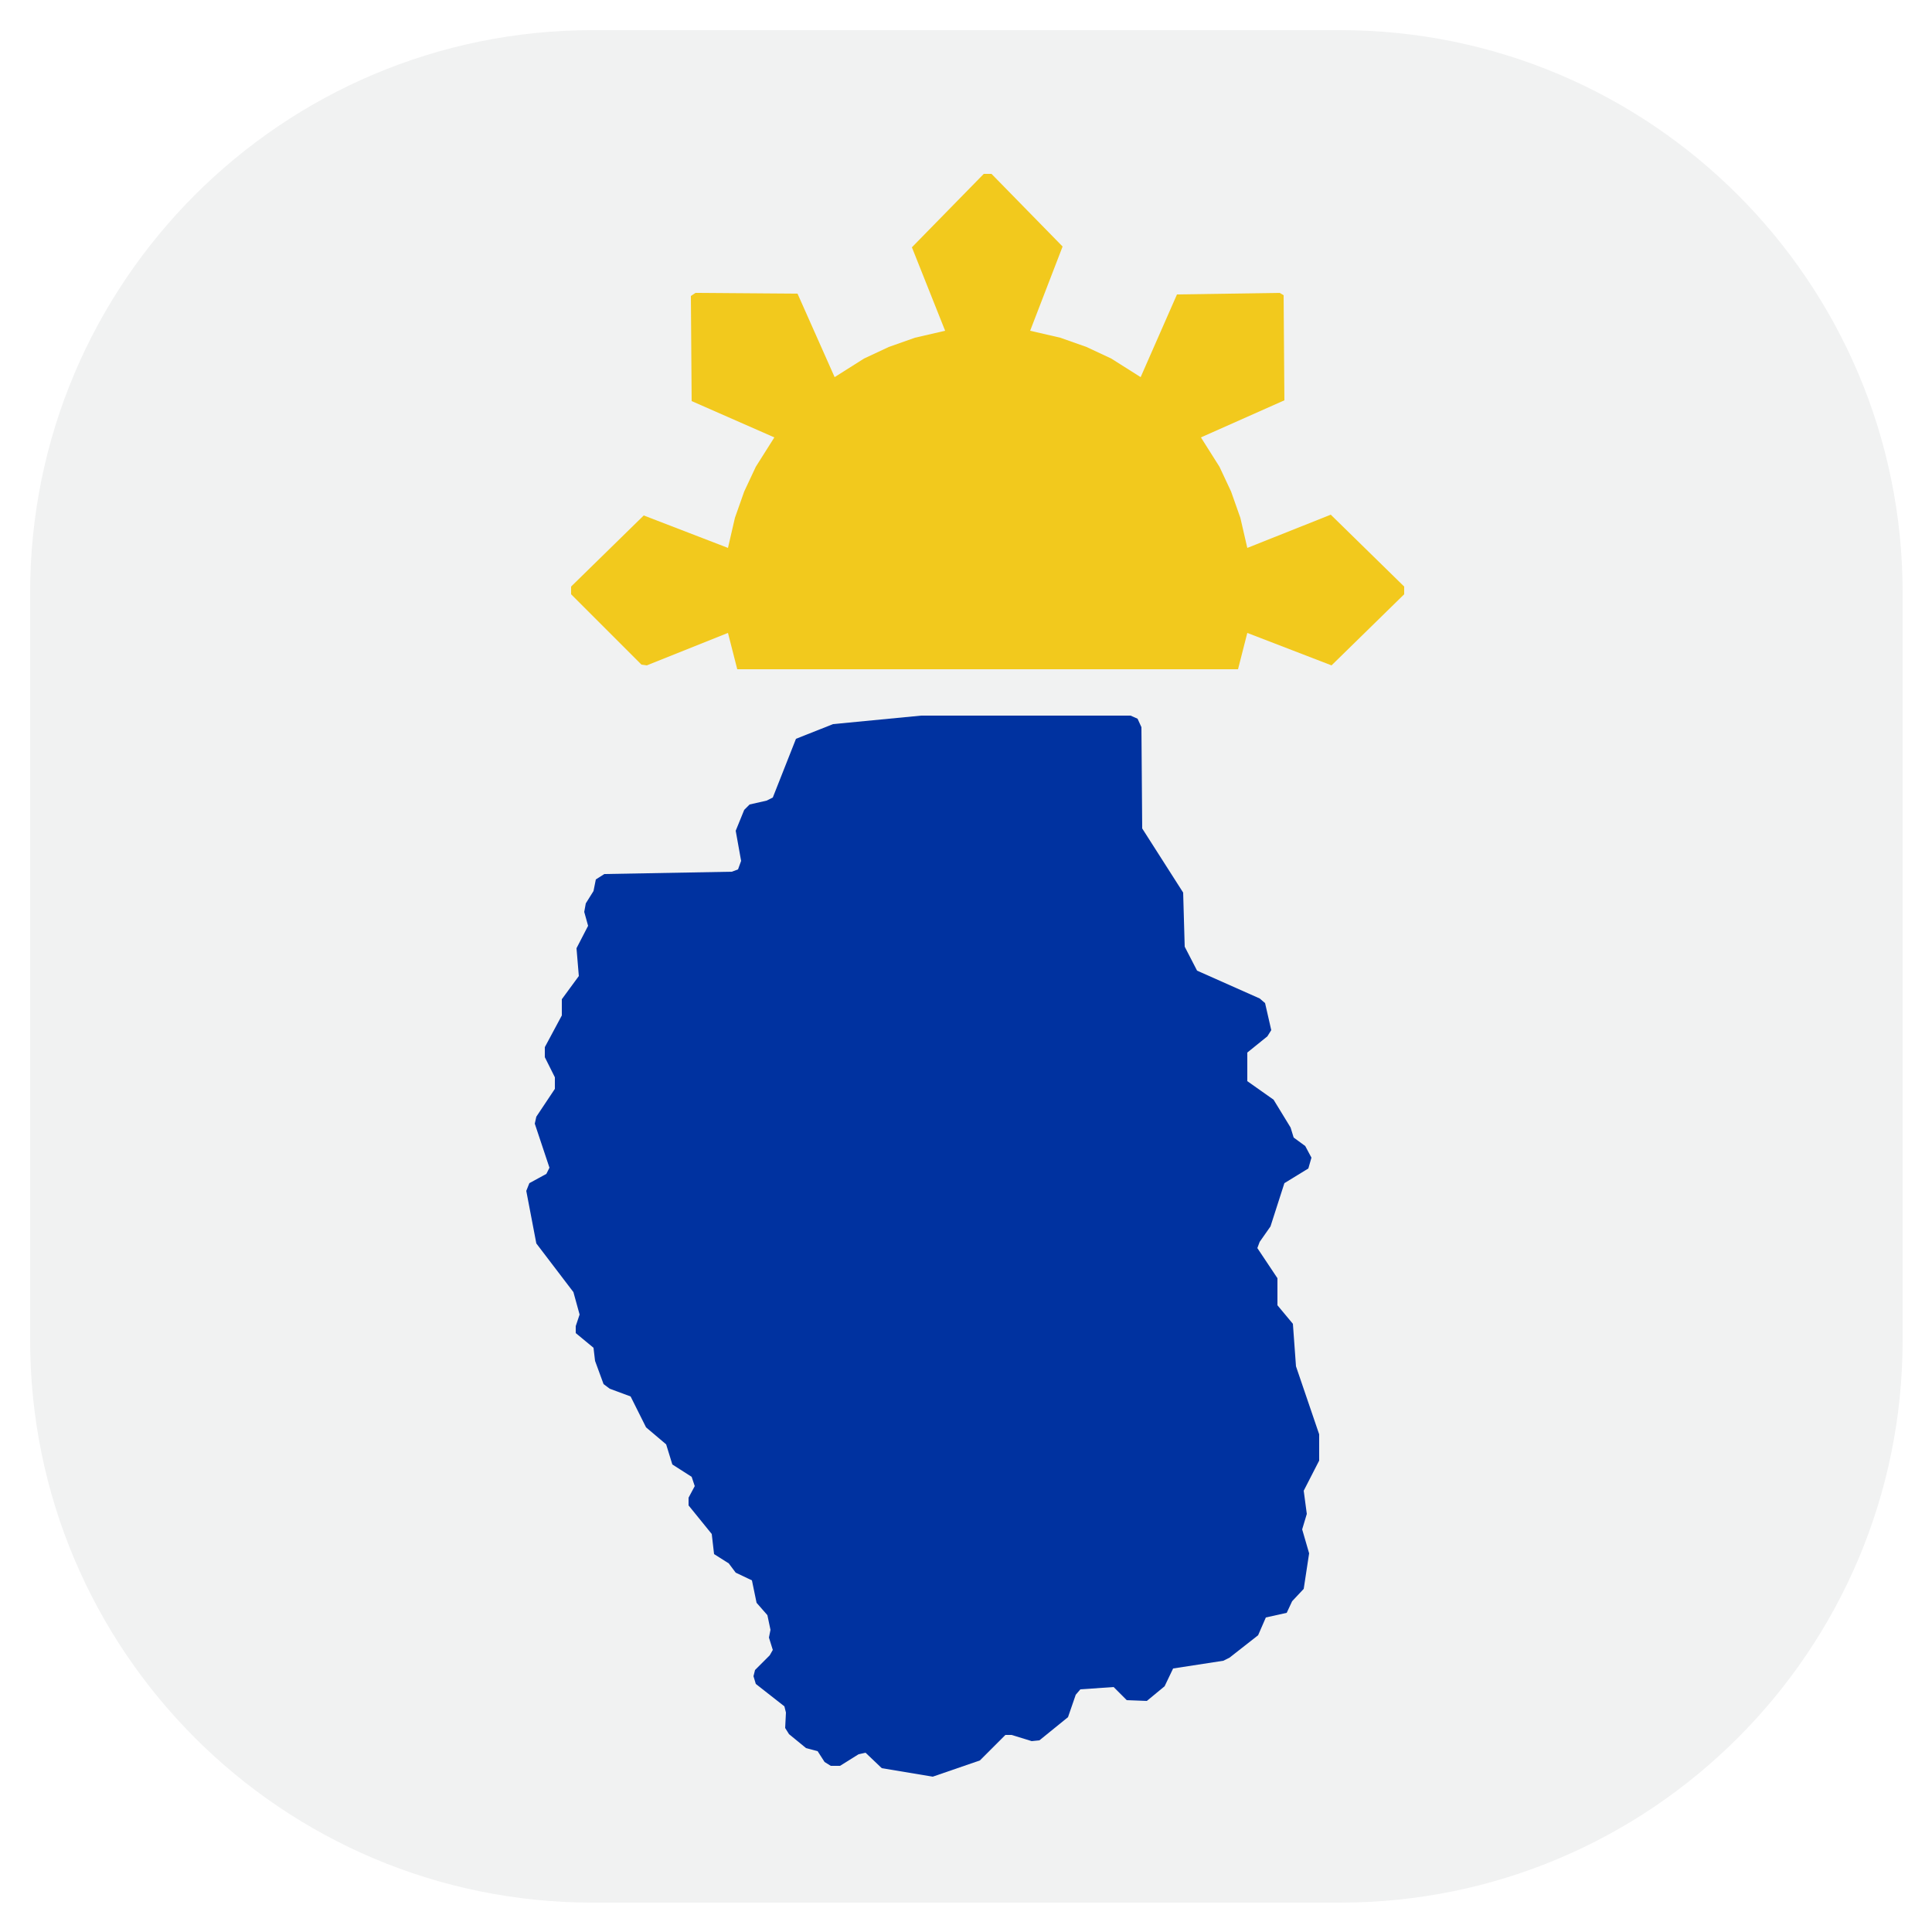
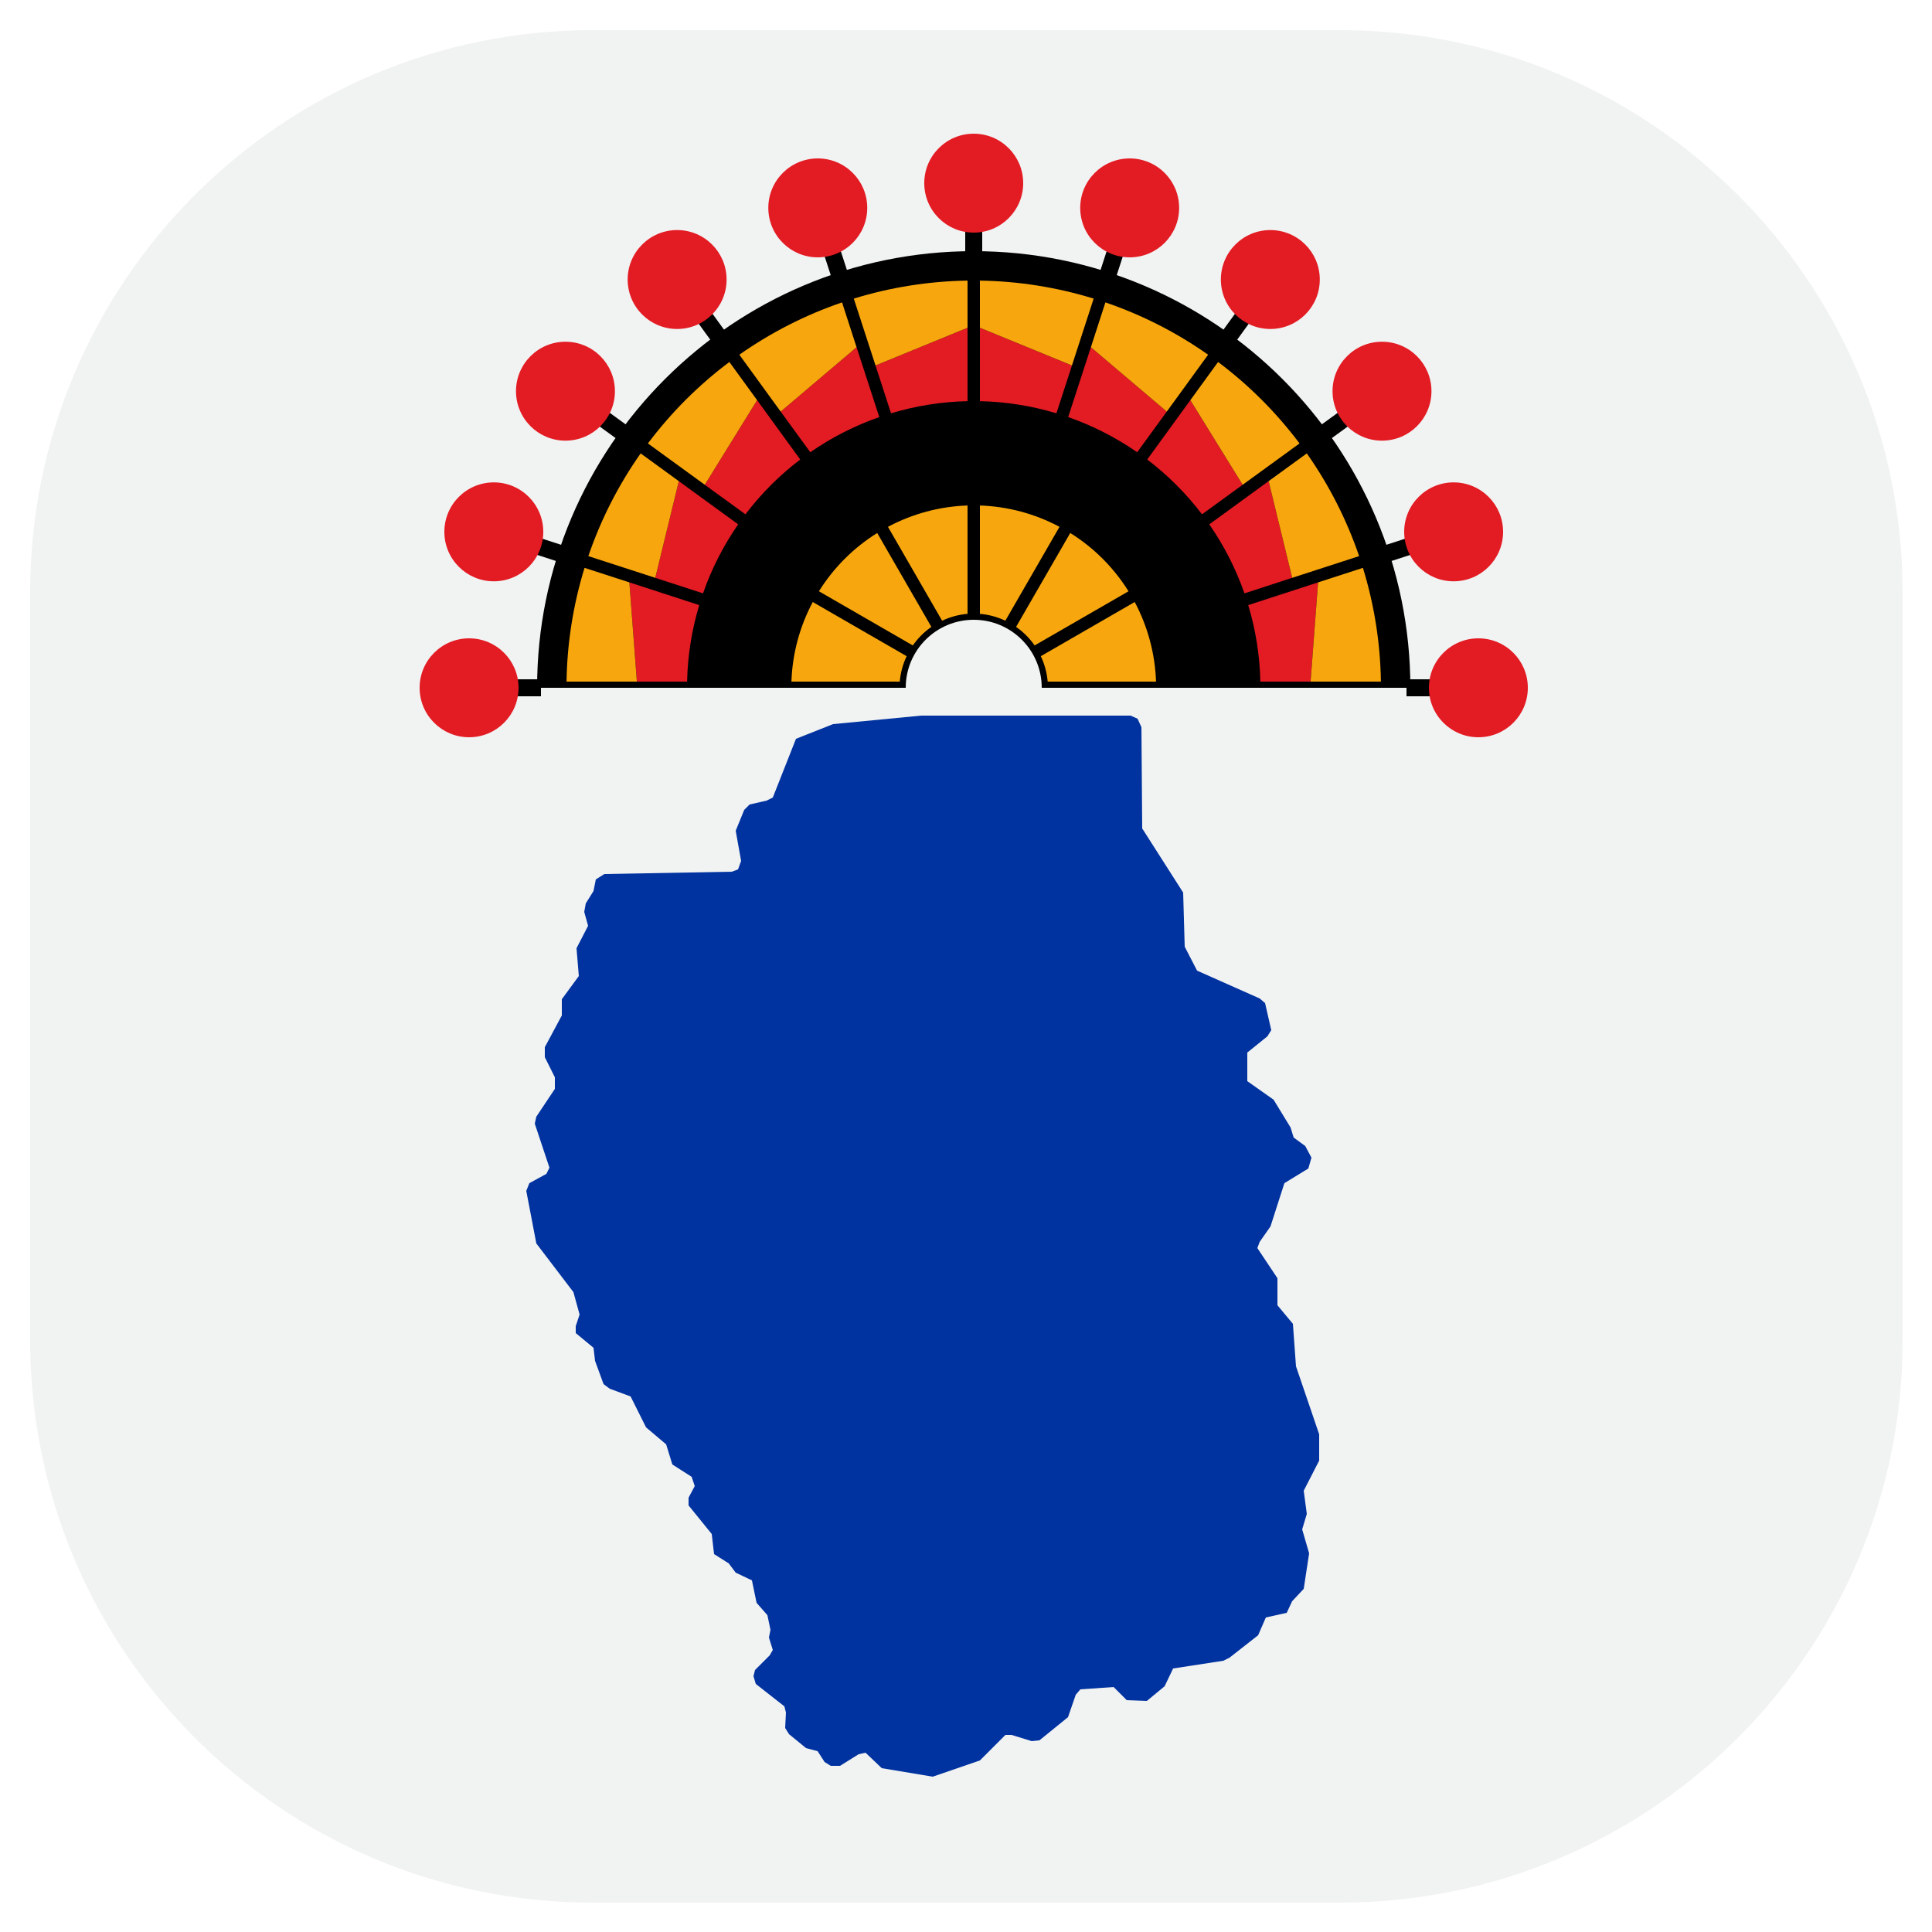
<svg xmlns="http://www.w3.org/2000/svg" id="better-bukidnon-favicon" version="1.1" viewBox="0 0 250 250" role="img" aria-labelledby="better-bukidnon-favicon-title">
  <rect fill="#f1f2f2" x="3.9" y="3.9" width="242.3" height="242.3" rx="72.8" ry="72.8" />
-   <path fill="#f2c91d" d="M128.3,22.5l9.2,9.4-4.2,10.9 3.9,0.9 3.4,1.2 3.2,1.5 3.8,2.4 4.7,-10.7 13.3,-0.2 0.5,0.3 0.1,13.6-10.8,4.8 2.4,3.8 1.5,3.2 1.2,3.4 0.9,3.9 10.8,-4.3 9.5,9.3 0,1-9.4,9.2-10.9,-4.2-1.2,4.7-64.8,0-1.2,-4.7-10.5,4.2-0.7,-0.1-9.1,-9.1 0,-1 9.4,-9.2 10.9,4.2 0.9,-3.9 1.2,-3.4 1.5,-3.2 2.4,-3.8-10.7,-4.7-0.1,-13.6 0.6,-0.4 13.2,0.1 4.8,10.8 3.8,-2.4 3.2,-1.5 3.4,-1.2 3.9,-0.9-4.3,-10.8 9.3,-9.5z" />
+   <g id="better-bukidnon-favicon-panika">
+     <path class="panika-black" fill="#000" d="M70,90.1L60.7,90.1 60.7,87.9 70,87.9ZM72.4,72.74L63.56,69.87 64.24,67.78 73.08,70.65ZM80.05,56.97L72.52,51.51 73.82,49.73 81.34,55.19ZM92.19,44.34L86.73,36.82 88.51,35.52 93.97,43.05ZM107.65,36.08L104.78,27.24 106.87,26.56 109.74,35.4ZM124.9,33L124.9,23.7 127.1,23.7 127.1,33ZM142.26,35.4L145.13,26.56 147.22,27.24 144.35,36.08ZM158.03,43.05L163.49,35.52 165.27,36.82 159.81,44.34ZM170.66,55.19L178.18,49.73 179.48,51.51 171.95,56.97ZM178.92,70.65L187.76,67.78 188.44,69.87 179.6,72.74ZM182,87.9L191.3,87.9 191.3,90.1 182,90.1ZM69.5,89A56.5,56.5 0 0 1 182.5,89L134.8,89A8.8,8.8 0 0 0 117.2,89Z" />
+     <path class="panika-red" fill="#e31b23" d="M54.3,89a6.4,6.4 0 1 0 12.8,0a6.4,6.4 0 1 0 -12.8,0ZM57.5,68.82a6.4,6.4 0 1 0 12.8,0a6.4,6.4 0 1 0 -12.8,0ZM66.77,50.62a6.4,6.4 0 1 0 12.8,0a6.4,6.4 0 1 0 -12.8,0ZM81.22,36.17a6.4,6.4 0 1 0 12.8,0a6.4,6.4 0 1 0 -12.8,0ZM99.42,26.9a6.4,6.4 0 1 0 12.8,0a6.4,6.4 0 1 0 -12.8,0ZM119.6,23.7a6.4,6.4 0 1 0 12.8,0a6.4,6.4 0 1 0 -12.8,0ZM139.78,26.9a6.4,6.4 0 1 0 12.8,0a6.4,6.4 0 1 0 -12.8,0ZM157.98,36.17a6.4,6.4 0 1 0 12.8,0a6.4,6.4 0 1 0 -12.8,0ZM172.43,50.62a6.4,6.4 0 1 0 12.8,0a6.4,6.4 0 1 0 -12.8,0ZM181.7,68.82a6.4,6.4 0 1 0 12.8,0a6.4,6.4 0 1 0 -12.8,0ZM184.9,89a6.4,6.4 0 1 0 12.8,0a6.4,6.4 0 1 0 -12.8,0ZM88.91,88.2A37.1,37.1 0 0 1 90.48,78.3L81.44,75.36 82.41,88.2ZM90.97,76.78A37.1,37.1 0 0 1 95.52,67.85L87.84,62.26 84.79,74.77ZM96.46,66.55A37.1,37.1 0 0 1 103.55,59.46L97.97,51.78 91.2,62.73ZM104.85,58.52A37.1,37.1 0 0 1 113.78,53.97L110.84,44.93 101.02,53.26ZM115.3,53.48A37.1,37.1 0 0 1 125.2,51.91L125.2,42.41 113.29,47.29ZM126.8,51.91A37.1,37.1 0 0 1 136.7,53.48L138.71,47.29 126.8,42.41ZM138.22,53.97A37.1,37.1 0 0 1 147.15,58.52L150.98,53.26 141.16,44.93ZM148.45,59.46A37.1,37.1 0 0 1 155.54,66.55L160.8,62.73 154.03,51.78ZM156.48,67.85A37.1,37.1 0 0 1 161.03,76.78L167.21,74.77 164.16,62.26ZM161.52,78.3A37.1,37.1 0 0 1 163.09,88.2L169.59,88.2 170.56,75.36Z" />
+     <path class="panika-amber" fill="#f7a70d" d="M82.41,88.2L81.44,75.36 75.64,73.48A52.7,52.7 0 0 0 73.31,88.2ZM84.79,74.77L87.84,62.26 82.9,58.67A52.7,52.7 0 0 0 76.13,71.96ZM91.2,62.73L97.97,51.78 94.38,46.84A52.7,52.7 0 0 0 83.84,57.38ZM101.02,53.26L110.84,44.93 108.96,39.13A52.7,52.7 0 0 0 95.67,45.9ZM113.29,47.29L125.2,42.41 125.2,36.31A52.7,52.7 0 0 0 110.48,38.64ZM126.8,42.41L138.71,47.29 141.52,38.64A52.7,52.7 0 0 0 126.8,36.31ZM141.16,44.93L150.98,53.26 156.33,45.9A52.7,52.7 0 0 0 143.04,39.13ZM154.03,51.78L160.8,62.73 168.16,57.38A52.7,52.7 0 0 0 157.62,46.84ZM164.16,62.26L167.21,74.77 175.87,71.96A52.7,52.7 0 0 0 169.1,58.67ZM170.56,75.36L169.59,88.2 178.69,88.2A52.7,52.7 0 0 0 176.36,73.48ZM116.43,88.2A9.6,9.6 0 0 1 117.32,84.91L105.17,77.9A23.6,23.6 0 0 0 102.41,88.2ZM118.12,83.52A9.6,9.6 0 0 1 120.52,81.12L113.51,68.97A23.6,23.6 0 0 0 105.97,76.51ZM121.91,80.32A9.6,9.6 0 0 1 125.2,79.43L125.2,65.41A23.6,23.6 0 0 0 114.9,68.17ZM126.8,79.43A9.6,9.6 0 0 1 130.09,80.32L137.1,68.17A23.6,23.6 0 0 0 126.8,65.41ZM131.48,81.12A9.6,9.6 0 0 1 133.88,83.52L146.03,76.51A23.6,23.6 0 0 0 138.49,68.97ZM134.68,84.91A9.6,9.6 0 0 1 135.57,88.2L149.59,88.2A23.6,23.6 0 0 0 146.83,77.9Z" />
+   </g>
  <path fill="#0032a0" d="M146.3,92.6l0.9,0.4 0.5,1.1 0.1,13.1 5.3,8.3 0.2,7 1.6,3.1 8.1,3.6 0.7,0.6 0.8,3.5-0.5,0.8-2.6,2.1 0,3.7 3.4,2.4 2.2,3.6 0.4,1.3 1.5,1.1 0.8,1.5-0.4,1.4-3.1,1.9-1.8,5.6-1.4,2-0.3,0.8 2.6,3.9 0,3.5 2,2.4 0.4,5.5 3,8.8 0,3.4-2,3.9 0.4,3-0.6,2 0.9,3.1-0.7,4.6-1.5,1.6-0.7,1.5-2.7,0.6-1,2.3-3.7,2.9-0.8,0.4-6.5,1-1.1,2.3-2.3,1.9-2.6,-0.1-1.7,-1.7-4.3,0.3-0.6,0.7-1,2.9-3.7,3-1,0.1-2.6,-0.8-0.8,0-3.3,3.3-6.1,2.1-6.6,-1.1-2.1,-2-0.9,0.2-2.4,1.5-1.2,0-0.8,-0.5-0.9,-1.4-1.5,-0.4-2.2,-1.8-0.5,-0.8 0.1,-2-0.2,-0.8-3.7,-2.9-0.3,-1 0.2,-0.8 1.9,-1.9 0.4,-0.7-0.5,-1.6 0.2,-1-0.4,-1.9-1.4,-1.6-0.6,-2.9-2.1,-1-0.9,-1.2-1.9,-1.2-0.3,-2.6-3,-3.7 0,-1 0.8,-1.5-0.4,-1.2-2.5,-1.6-0.8,-2.6-2.6,-2.2-2,-4-2.7,-1-0.8,-0.6-1.1,-3-0.2,-1.7-2.3,-1.9 0,-0.9 0.5,-1.5-0.8,-2.9-4.8,-6.3-1.3,-6.8 0.4,-1 2.2,-1.2 0.4,-0.8-1.9,-5.7 0.2,-0.9 2.4,-3.6 0,-1.5-1.3,-2.6 0,-1.3 2.2,-4.1 0,-2.1 2.2,-3-0.3,-3.6 1.5,-2.9-0.5,-1.8 0.2,-1.1 1,-1.6 0.3,-1.5 1.1,-0.7 16.5,-0.3 0.8,-0.3 0.4,-1.1-0.7,-3.9 1.1,-2.7 0.7,-0.7 2.2,-0.5 0.8,-0.4 3,-7.6 4.8,-1.9 11.4,-1.1z" />
</svg>
